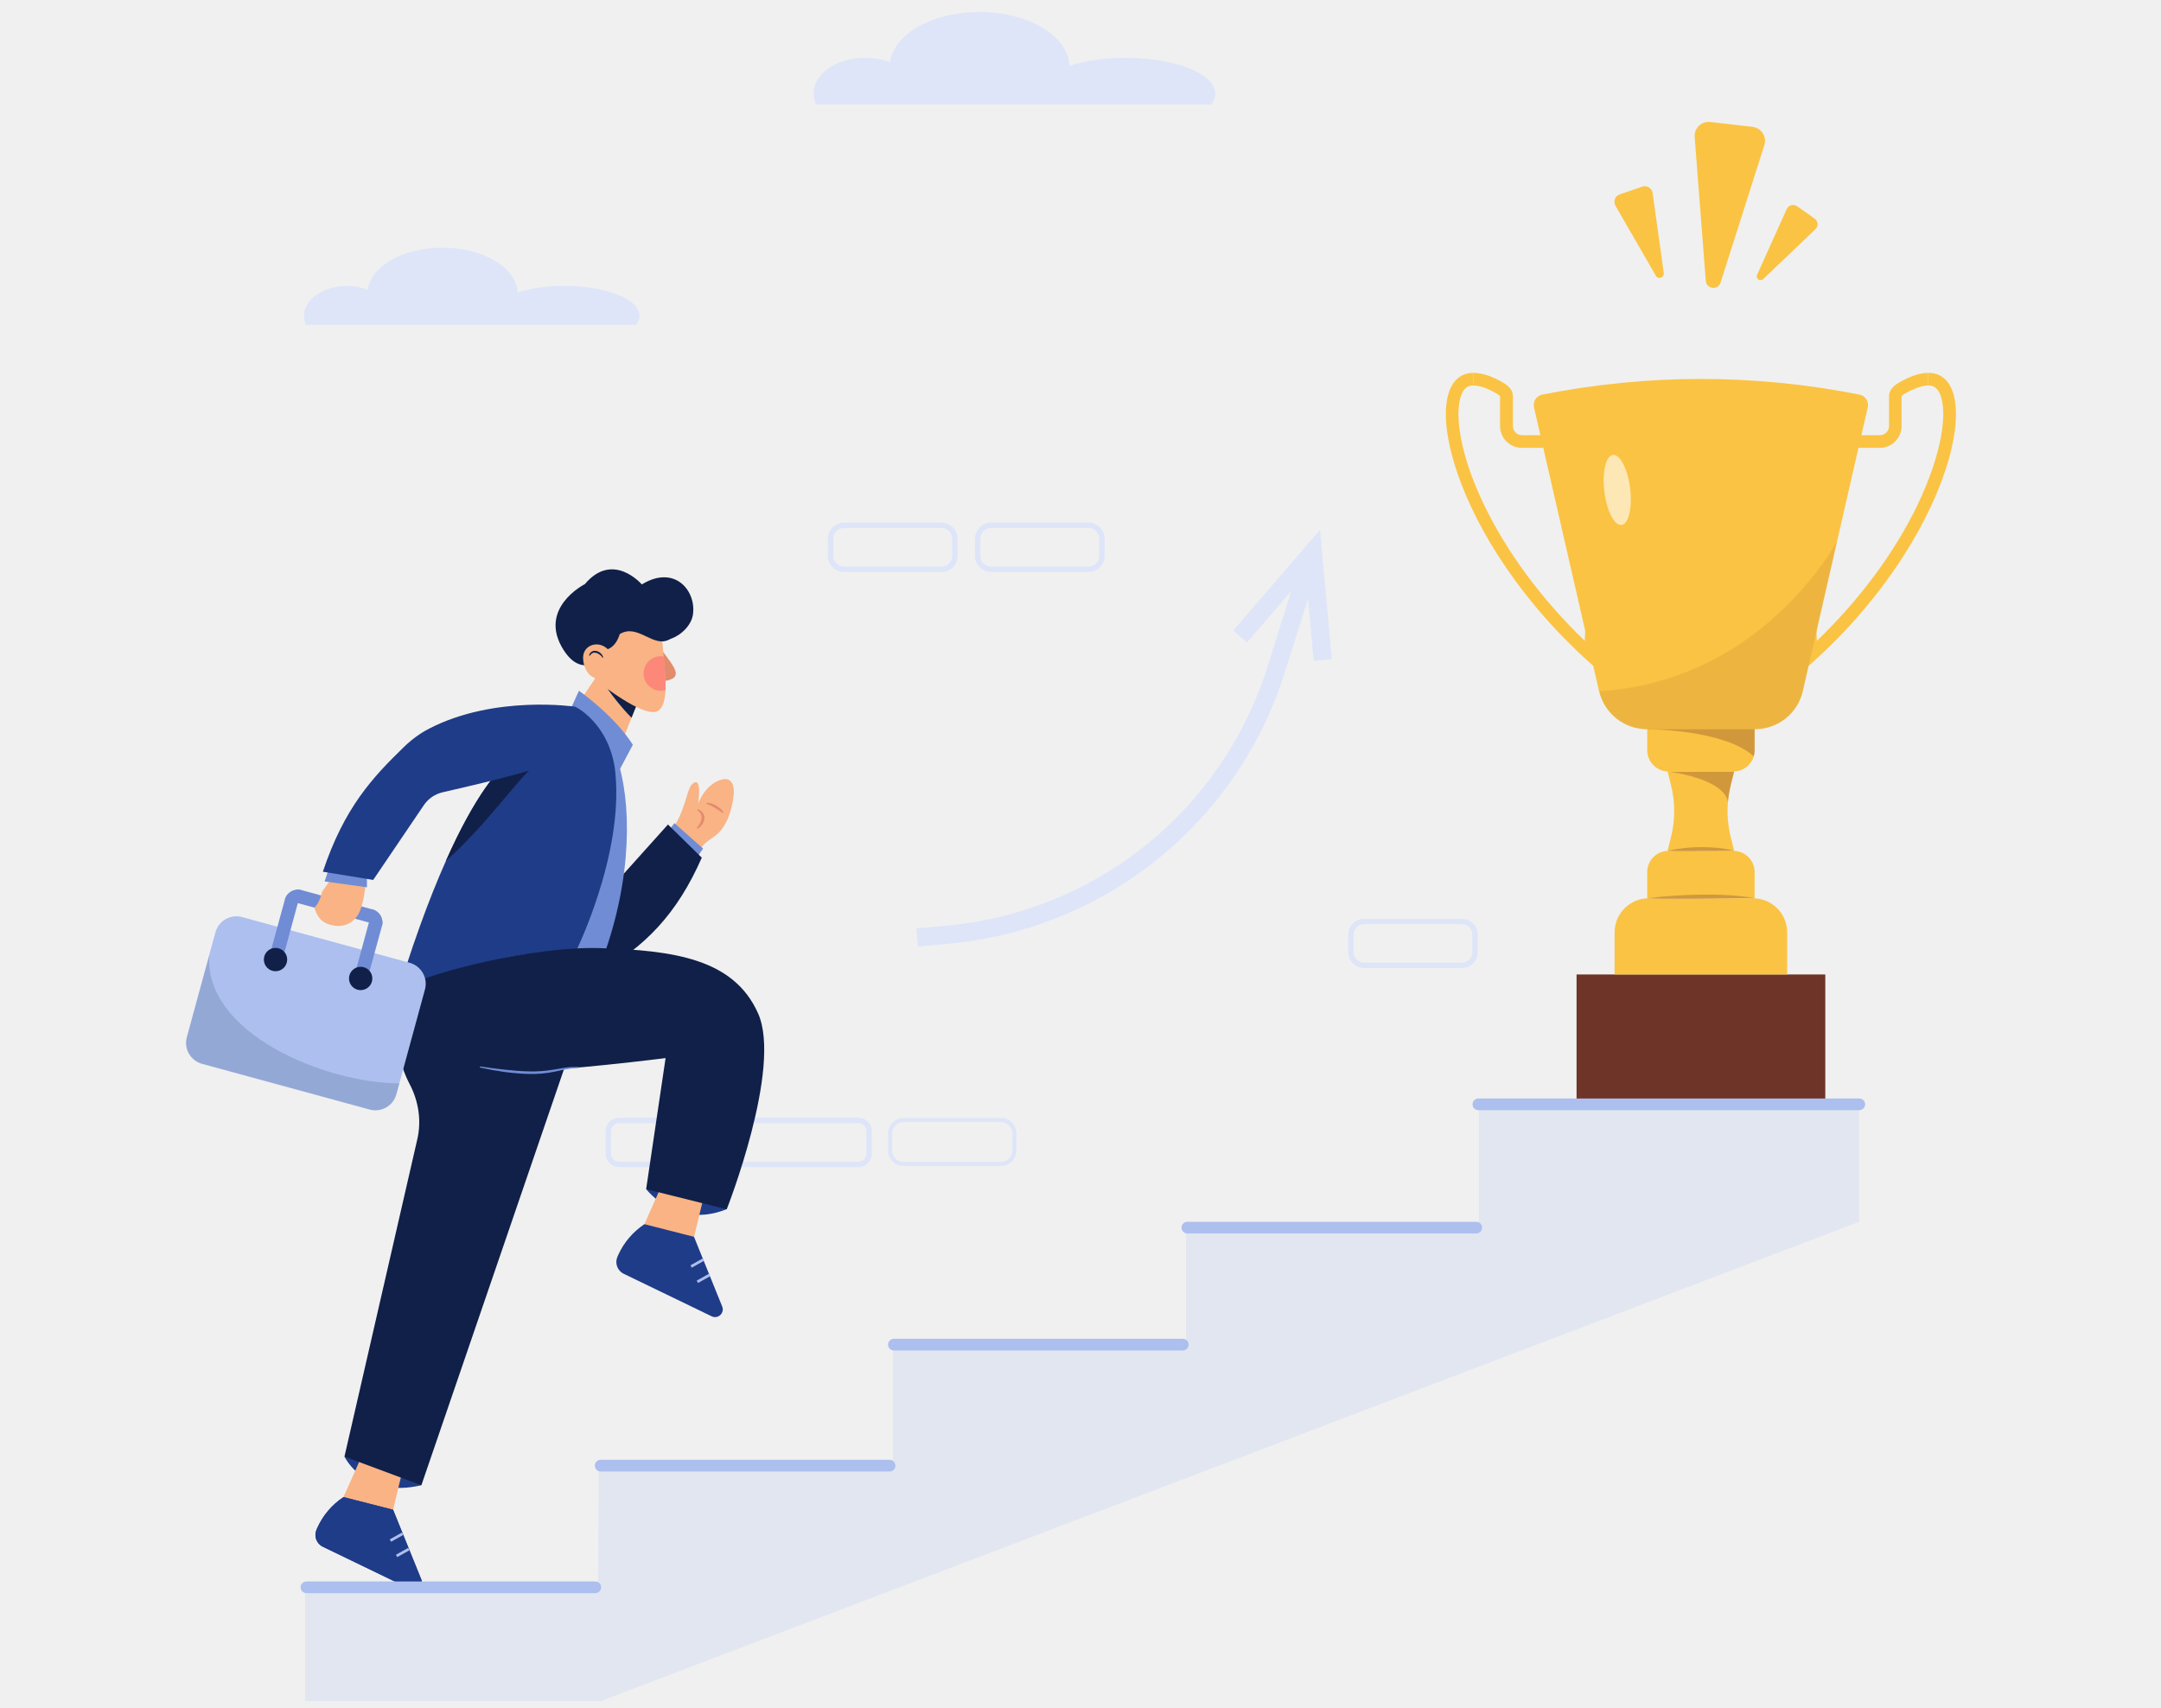
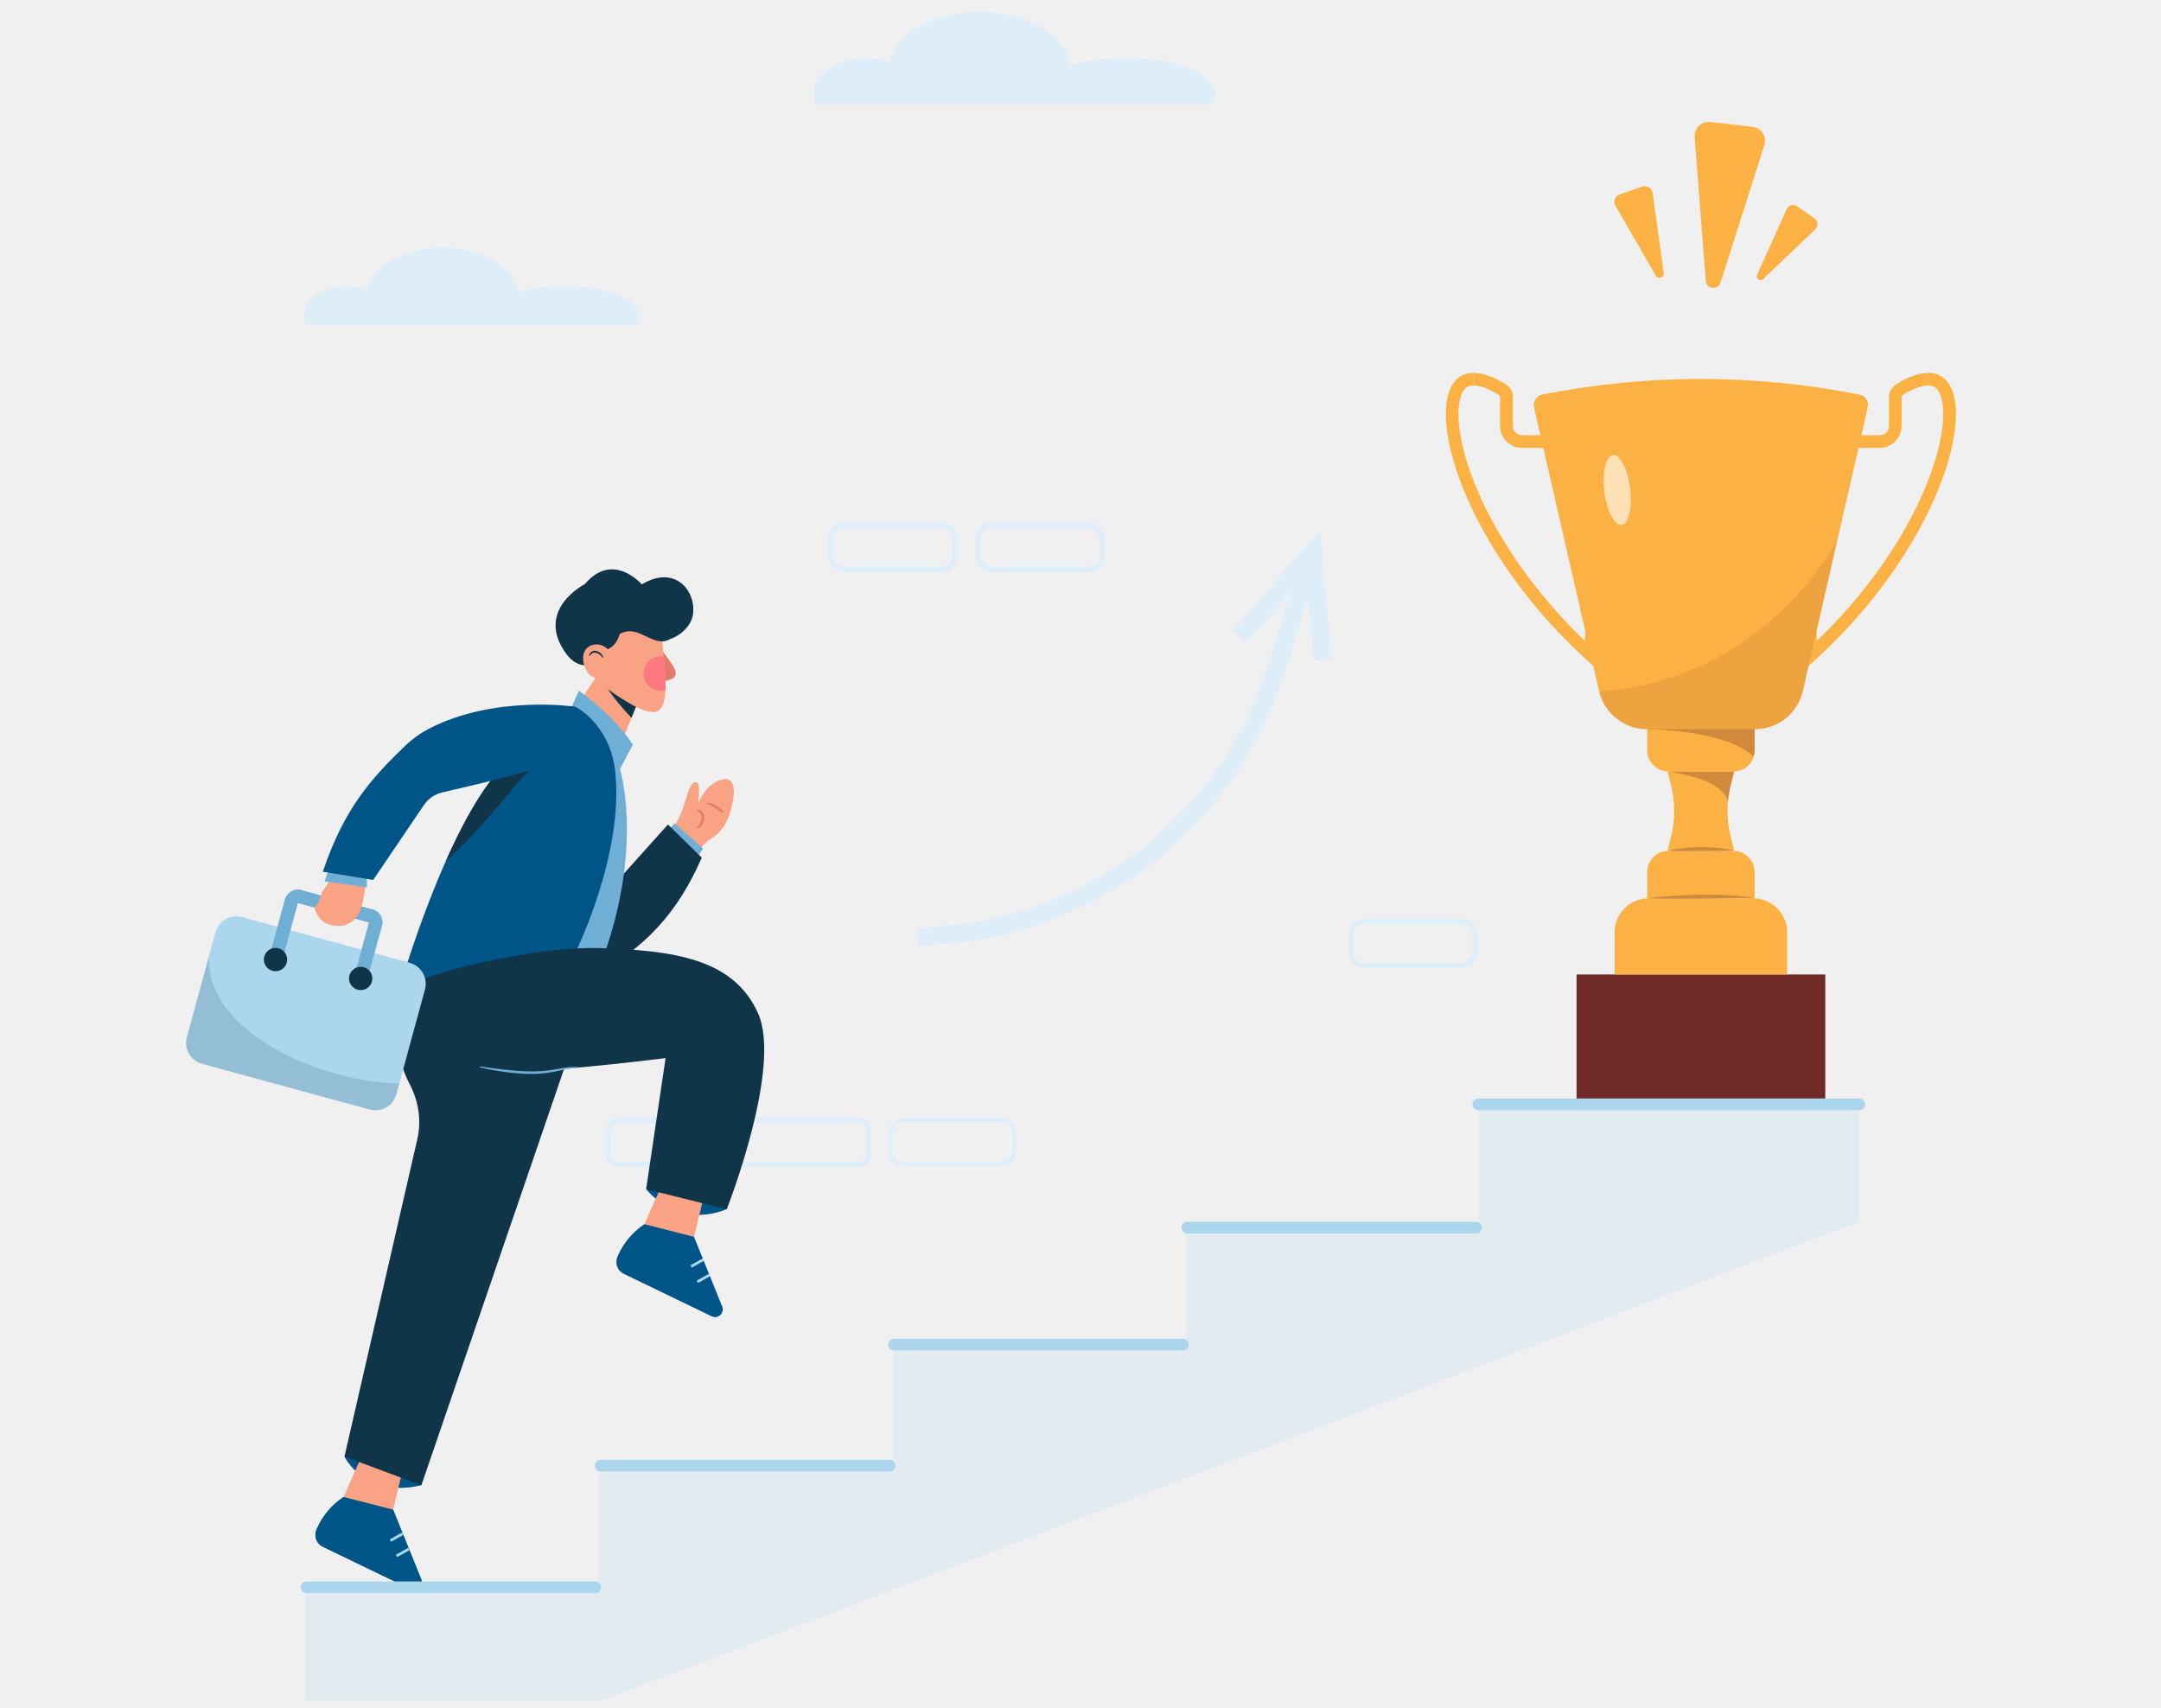
<svg xmlns="http://www.w3.org/2000/svg" version="1.1" id="Layer_1" x="0px" y="0px" viewBox="0 0 2000 1580.1" style="enable-background:new 0 0 2000 1580.1;" xml:space="preserve">
  <style type="text/css">
- 	.st0{fill:none;stroke:#DEE5F8;stroke-width:5;stroke-miterlimit:10;}
- 	.st1{fill:none;stroke:#DEE5F8;stroke-width:3.75;stroke-miterlimit:10;}
- 	.st2{fill:#FBC343;}
- 	.st3{fill:#6F3428;}
- 	.st4{opacity:0.3;fill:#6F3428;enable-background:new    ;}
+ 	.st0{fill:none;stroke:#DEEEF8;stroke-width:5;stroke-miterlimit:10;}
+ 	.st1{fill:none;stroke:#DEEEF8;stroke-width:3.75;stroke-miterlimit:10;}
+ 	.st2{fill:#FBB143;}
+ 	.st3{fill:#6F2A28;}
+ 	.st4{opacity:0.3;fill:#6F2A28;enable-background:new    ;}
	.st5{opacity:0.6;fill:#FFFFFF;enable-background:new    ;}
- 	.st6{opacity:0.1;fill:#6F3428;enable-background:new    ;}
+ 	.st6{opacity:0.1;fill:#6F2A28;enable-background:new    ;}
	.st7{opacity:0.3;}
- 	.st8{fill:#102048;}
- 	.st9{fill:#E28B6D;}
- 	.st10{fill:#F9B384;}
- 	.st11{fill:#FC8879;}
- 	.st12{fill:#708CD5;}
- 	.st13{fill:#1F3C88;}
- 	.st14{fill:#ACBFEE;}
- 	.st15{opacity:0.15;fill:#102048;enable-background:new    ;}
- 	.st16{opacity:0.2;fill:#ACBFEE;enable-background:new    ;}
- 	.st17{fill:#DEE5F8;}
+ 	.st8{fill:#103448;}
+ 	.st9{fill:#E27B6D;}
+ 	.st10{fill:#F9A384;}
+ 	.st11{fill:#FC7980;}
+ 	.st12{fill:#70AFD5;}
+ 	.st13{fill:#005588;}
+ 	.st14{fill:#ACD6EE;}
+ 	.st15{opacity:0.15;fill:#103448;enable-background:new    ;}
+ 	.st16{opacity:0.2;fill:#ACD6EE;enable-background:new    ;}
+ 	.st17{fill:#DEEEF8;}
</style>
  <g>
    <g>
      <path class="st0" d="M794.4,1077.7H572.9c-5.5,0-9.9-4.4-9.9-9.9v-20.9c0-5.5,4.4-9.9,9.9-9.9h221.5c5.5,0,9.9,4.4,9.9,9.9v20.9    C804.3,1073.3,799.9,1077.7,794.4,1077.7z" />
      <path class="st1" d="M926.4,1077.3h-90.2c-6.9,0-12.4-5.6-12.4-12.4V1049c0-6.9,5.6-12.4,12.4-12.4h90.2c6.9,0,12.4,5.6,12.4,12.4    v15.9C938.8,1071.7,933.3,1077.3,926.4,1077.3z" />
      <path class="st0" d="M871.3,526.9h-90.2c-6.9,0-12.4-5.6-12.4-12.4v-15.9c0-6.9,5.6-12.4,12.4-12.4h90.2c6.9,0,12.4,5.6,12.4,12.4    v15.9C883.8,521.4,878.2,526.9,871.3,526.9z" />
      <path class="st0" d="M1007.4,526.9h-90.2c-6.9,0-12.4-5.6-12.4-12.4v-15.9c0-6.9,5.6-12.4,12.4-12.4h90.2    c6.9,0,12.4,5.6,12.4,12.4v15.9C1019.8,521.4,1014.2,526.9,1007.4,526.9z" />
      <path class="st0" d="M1352.8,893.5h-90.2c-6.9,0-12.4-5.6-12.4-12.4v-15.9c0-6.9,5.6-12.4,12.4-12.4h90.2    c6.9,0,12.4,5.6,12.4,12.4v15.9C1365.3,887.9,1359.7,893.5,1352.8,893.5z" />
    </g>
    <g>
-       <path class="st2" d="M1784.6,345.1v11.7c3.9,0,8.4,1.1,11.3,9c3.3,8.7,3.4,22.5,0.4,38.7c-3.4,18.3-10.6,39.4-20.8,61.1    c-21.2,44.6-54.1,89.2-94,127.5l-5.9-130.4l34.8-48.2h29.3c11.2,0,20.2-9.1,20.2-20.2v-27.5c0.2-0.3,0.9-1.2,3.1-2.5    c10.7-6.2,17.6-7.5,21.4-7.5V345.1 M1784.6,345.1c-7.5,0-16.6,2.9-27.3,9.1c-4.9,2.9-9,6.9-9,12.5v27.6c0,4.7-3.8,8.5-8.5,8.5    h-35.3l-40.7,56.4l7.2,159.6C1807.6,500.1,1839.8,345.1,1784.6,345.1L1784.6,345.1z" />
-       <path class="st2" d="M1363.8,345.1v11.7c3.9,0,10.8,1.3,21.4,7.5c2.2,1.3,3,2.2,3.1,2.5v27.5c0,11.2,9.1,20.2,20.2,20.2h29.3    l34.8,48.2l-5.9,130.4c-39.9-38.3-72.8-82.9-94-127.5c-10.3-21.7-17.5-42.8-20.8-61.1c-3-16.3-2.8-30,0.4-38.7c3-7.9,7.4-9,11.3-9    V345.1 M1363.8,345.1c-55.2,0-23.1,155,113.7,273.7l7.2-159.6l-40.7-56.4h-35.3c-4.7,0-8.5-3.8-8.5-8.5v-27.6    c0-5.7-4.1-9.7-9-12.5C1380.4,347.9,1371.3,345.1,1363.8,345.1L1363.8,345.1z" />
+       <path class="st2" d="M1784.6,345.1v11.7c3.9,0,8.4,1.1,11.3,9c3.3,8.7,3.4,22.5,0.4,38.7c-3.4,18.3-10.6,39.4-20.8,61.1    c-21.2,44.6-54.1,89.2-94,127.5l-5.9-130.4l34.8-48.2h29.3c11.2,0,20.2-9.1,20.2-20.2v-27.5c0.2-0.3,0.9-1.2,3.1-2.5    c10.7-6.2,17.6-7.5,21.4-7.5v-11.7 M1784.6,345.1c-7.5,0-16.6,2.9-27.3,9.1c-4.9,2.9-9,6.9-9,12.5v27.6c0,4.7-3.8,8.5-8.5,8.5    h-35.3l-40.7,56.4l7.2,159.6C1807.6,500.1,1839.8,345.1,1784.6,345.1L1784.6,345.1z" />
+       <path class="st2" d="M1363.8,345.1v11.7c3.9,0,10.8,1.3,21.4,7.5c2.2,1.3,3,2.2,3.1,2.5v27.5c0,11.2,9.1,20.2,20.2,20.2h29.3    l34.8,48.2l-5.9,130.4c-39.9-38.3-72.8-82.9-94-127.5c-10.3-21.7-17.5-42.8-20.8-61.1c-3-16.3-2.8-30,0.4-38.7c3-7.9,7.4-9,11.3-9    v-11.7 M1363.8,345.1c-55.2,0-23.1,155,113.7,273.7l7.2-159.6l-40.7-56.4h-35.3c-4.7,0-8.5-3.8-8.5-8.5v-27.6    c0-5.7-4.1-9.7-9-12.5C1380.4,347.9,1371.3,345.1,1363.8,345.1L1363.8,345.1z" />
      <rect x="1459.1" y="901.9" class="st3" width="230.2" height="119.4" />
      <path class="st2" d="M1654,901.9h-159.7v-39c0-17.4,14.1-31.5,31.5-31.5h96.7c17.4,0,31.5,14.1,31.5,31.5V901.9z" />
      <path class="st2" d="M1623.9,831.4h-99.4v-24.3c0-10.8,8.8-19.6,19.6-19.6h60.2c10.8,0,19.6,8.8,19.6,19.6L1623.9,831.4    L1623.9,831.4z" />
      <path class="st2" d="M1601.9,775.2l3.1,12.3h-61.7l3.1-12.3c4.1-16.3,4.1-32.7,0-49l-3.1-12.3h61.7l-3.1,12.3    c-1.3,5.4-2.2,10.8-2.7,16.2C1598.2,753.3,1599.2,764.3,1601.9,775.2z" />
      <path class="st4" d="M1605,714l-3.1,12.3c-1.3,5.4-2.2,10.8-2.7,16.2c-3.4-22.5-55.8-28.4-55.8-28.4L1605,714L1605,714z" />
-       <path class="st2" d="M1623.9,670.1v24.2c0,2-0.3,3.9-0.8,5.8c-2.4,8-9.9,13.9-18.8,13.9h-60.2c-10.8,0-19.6-8.8-19.6-19.6v-24.2    H1623.9z" />
+       <path class="st2" d="M1623.9,670.1v24.2c0,2-0.3,3.9-0.8,5.8c-2.4,8-9.9,13.9-18.8,13.9h-60.2c-10.8,0-19.6-8.8-19.6-19.6v-24.2    h99.4V670.1z" />
      <path class="st4" d="M1623.9,670.1v24.2c0,2-0.3,3.9-0.8,5.8c-26.6-24.4-94-25.1-98.6-25.2v-4.8H1623.9z" />
      <path class="st2" d="M1728.6,377l-28.5,124.5l-31.6,138.1c-4.7,20.7-23.1,35.3-44.3,35.3h-99.9c-21.1,0-39.4-14.5-44.3-35.1    c0-0.1,0-0.1-0.1-0.2L1419.7,377c-1.2-5.3,2.2-10.7,7.6-11.8c97.9-19.3,195.8-19.3,293.7,0C1726.4,366.3,1729.8,371.7,1728.6,377z    " />
-       <path class="st5" d="M1508.7,452c2.2,17.9-1.4,33.1-8,33.9c-6.6,0.8-13.7-13.1-15.9-31c-2.2-17.9,1.4-33.1,8-33.9    C1499.3,420.2,1506.5,434.1,1508.7,452z" />
+       <path class="st5" d="M1508.7,452c2.2,17.9-1.4,33.1-8,33.9s-13.7-13.1-15.9-31c-2.2-17.9,1.4-33.1,8-33.9    C1499.3,420.2,1506.5,434.1,1508.7,452z" />
      <path class="st6" d="M1700.1,501.5l-31.6,138.1c-4.7,20.7-23.1,35.3-44.3,35.3h-99.9c-21.1,0-39.4-14.5-44.3-35.1    C1589.8,632.9,1662.8,563.2,1700.1,501.5z" />
      <g class="st7">
        <path class="st3" d="M1543.3,787.5c5.1-1.3,10.2-2,15.3-2.6c5.1-0.6,10.3-0.8,15.5-0.9c10.3,0,20.8,0.7,30.8,3.4     c-5.2,0.1-10.3,0.1-15.4,0.2l-15.4,0.1C1564,787.9,1553.7,788,1543.3,787.5z" />
      </g>
      <g class="st7">
        <path class="st3" d="M1524.5,831.4c16.5-2.2,33.1-3.1,49.7-3.4c8.3-0.1,16.6,0,24.9,0.5c8.3,0.4,16.6,1.2,24.8,2.9     c-8.3-0.3-16.6-0.1-24.9,0l-24.8,0.4C1557.6,831.9,1541.1,832.1,1524.5,831.4z" />
      </g>
      <g>
        <path class="st2" d="M1529.5,178.6l10.3,74.1c0.6,4.3-5.2,6.3-7.3,2.5l-37.4-64.8c-2.3-4-0.4-9,4-10.5l20.9-7.2     C1524.2,171.3,1528.8,174.1,1529.5,178.6z" />
        <path class="st2" d="M1632.9,134.3l-40.5,127.2c-2.3,7.4-13.1,6.1-13.7-1.6l-10.3-133.1c-0.6-8.2,6.3-14.8,14.5-13.9l39.1,4.5     C1630.1,118.4,1635.4,126.5,1632.9,134.3z" />
        <path class="st2" d="M1680.1,212.2l-48.3,46.1c-2.8,2.7-7.2-0.5-5.6-4l27.4-60.8c1.7-3.7,6.3-5,9.7-2.6l16.1,11.4     C1682.7,204.6,1683.1,209.4,1680.1,212.2z" />
      </g>
    </g>
    <g>
      <g>
        <path class="st8" d="M594,588.3c21.7,13.5,44.7-4,47.2-18.8c3.8-22.1-16.4-47.5-47.2-28.6c0,0-26.7-31.2-52.7-0.3     c0,0-44.3,22.3-19.7,61c24.5,38.6,55.4-14,55.4-14L594,588.3z" />
        <path class="st9" d="M609.7,598c11.9,15.9,17.1,22.2,15.4,27.2c-1.7,5-13.5,5.4-13.5,5.4L609.7,598z" />
        <polygon class="st10" points="591.3,647.3 584.5,664.3 558.2,730 515.8,679.8 555.8,620.6 579.7,638.6    " />
        <path class="st8" d="M591.3,647.3l-6.8,17c-9.3-9.2-18.3-21.2-22-26.5l17.2,0.8L591.3,647.3z" />
        <path class="st10" d="M615.9,638.7c-0.4,9-2.2,15.9-6.5,19c-12.6,8.9-58.8-29-58.8-29l-3.2-53.4l64.9,4.6     c0.1,8.6,1,18.2,1.9,27.8C615.3,618.8,616.3,629.8,615.9,638.7z" />
        <path class="st8" d="M553.5,601.5c15.9,3,20-14.6,20-14.6c17-10.4,31.1,13.6,46.4,4.7l2.4-30.7l-67.3-3.4l-24.3,15.6l6.9,18.8     L553.5,601.5z" />
        <path class="st10" d="M563.5,601.9c-8.5-9.7-22.4-5.6-23.7,4.9s7.3,28,21.3,17.8L563.5,601.9z" />
-         <path class="st11" d="M615.9,638.7c-1.3,0.4-2.8,0.6-4.3,0.6c-8.8,0-16-7.2-16-16c0-8.8,7.2-16,16-16c0.9,0,1.8,0.1,2.7,0.2     C615.3,618.8,616.3,629.8,615.9,638.7z" />
-         <path class="st8" d="M557.6,608.8c-0.5-1.1-1.4-2.1-2.4-2.8c-1-0.7-2.1-1.4-3.3-1.7c-1.2-0.3-2.3-0.4-3.4,0.1     c-1,0.4-1.9,1.4-2.6,2.5l-0.7-0.3c0.3-1.4,1.2-2.8,2.6-3.6c1.4-0.8,3.2-0.8,4.6-0.4c1.5,0.5,2.8,1.2,3.8,2.3c1,1,1.9,2.4,2,3.9     L557.6,608.8z" />
+         <path class="st11" d="M615.9,638.7c-1.3,0.4-2.8,0.6-4.3,0.6c-8.8,0-16-7.2-16-16s7.2-16,16-16c0.9,0,1.8,0.1,2.7,0.2     C615.3,618.8,616.3,629.8,615.9,638.7z" />
+         <path class="st8" d="M557.6,608.8c-0.5-1.1-1.4-2.1-2.4-2.8s-2.1-1.4-3.3-1.7s-2.3-0.4-3.4,0.1c-1,0.4-1.9,1.4-2.6,2.5l-0.7-0.3     c0.3-1.4,1.2-2.8,2.6-3.6c1.4-0.8,3.2-0.8,4.6-0.4c1.5,0.5,2.8,1.2,3.8,2.3c1,1,1.9,2.4,2,3.9H557.6z" />
      </g>
      <g>
        <path class="st10" d="M619.9,770.1c14-16.3,15.4-39.6,20.7-44.4c9.9-8.9,5.4,18.3,5.4,18.3s6.4-18.3,21.9-22.5     c10.1-2.7,11.9,6.7,11.1,14.6c-1.5,13.1-5.8,28.1-16.3,36.8c-4.5,3.7-10.3,6.5-13.5,11.5c-1.8,2.8-3.4,6.1-4.3,9.3L619.9,770.1z" />
        <polygon class="st12" points="617.6,770.6 624.1,761.8 650.7,785.4 643.3,796.1    " />
        <path class="st8" d="M533.8,857.1l84.4-94l31.3,30.7c-22.4,50.9-52.1,83.6-99.6,108.6L533.8,857.1z" />
        <path class="st9" d="M653.8,743.2c1.7-0.3,3.3,0.1,4.8,0.5c1.5,0.5,2.9,1.2,4.2,1.9c1.3,0.8,2.6,1.7,3.8,2.7c1.2,1.1,2.3,2,3,3.8     l-0.9,0.3c-0.8-0.8-2.3-1.6-3.4-2.4c-1.2-0.8-2.5-1.5-3.7-2.3c-1.2-0.7-2.5-1.4-3.8-2.1c-1.3-0.6-2.6-1.2-3.9-1.5L653.8,743.2z" />
-         <path class="st9" d="M645.8,748.9c1.7,0.7,3.4,1.6,4.6,3.3c1.2,1.6,1.7,3.8,1.4,5.8c-0.2,2-1,3.8-2.1,5.3     c-1.1,1.5-2.5,2.9-4.5,3.5l-0.3-0.9c1.2-0.9,2.2-2.4,2.9-3.8c0.8-1.4,1.3-3,1.5-4.5c0.2-1.5,0-3-0.7-4.3c-0.7-1.4-2-2.4-3.3-3.6     L645.8,748.9z" />
+         <path class="st9" d="M645.8,748.9c1.7,0.7,3.4,1.6,4.6,3.3c1.2,1.6,1.7,3.8,1.4,5.8c-0.2,2-1,3.8-2.1,5.3s-2.5,2.9-4.5,3.5     l-0.3-0.9c1.2-0.9,2.2-2.4,2.9-3.8c0.8-1.4,1.3-3,1.5-4.5s0-3-0.7-4.3c-0.7-1.4-2-2.4-3.3-3.6L645.8,748.9z" />
      </g>
      <path class="st12" d="M353.5,857.1l-89.8-24.5l0,0c1.8-6.7,8.7-10.6,15.3-8.8l65.7,17.9C351.3,843.5,355.3,850.4,353.5,857.1    L353.5,857.1z" />
      <g>
        <path class="st13" d="M318.8,1348.1c0,0,18.4,39.1,71.2,26.5l-25.5-33.8L318.8,1348.1z" />
        <g>
          <polygon class="st10" points="336.7,1343.3 317.9,1385.6 338.4,1418 363.8,1397.3 375,1350.7     " />
        </g>
        <g>
          <g>
            <path class="st13" d="M317.9,1385.6l45.9,11.7l26.1,64.5c2.4,6-3.8,11.9-9.7,9.1l-81.5-39.4c-5.9-2.9-8.4-9.9-5.7-15.9l0.7-1.6       C298.9,1402.5,307.3,1392.6,317.9,1385.6L317.9,1385.6z" />
          </g>
          <g>
            <path class="st13" d="M317.9,1385.6l45.9,11.7l26.1,64.5c2.4,6-3.8,11.9-9.7,9.1l-81.5-39.4c-5.9-2.9-8.4-9.9-5.7-15.9l0.7-1.6       C298.9,1402.5,307.3,1392.6,317.9,1385.6L317.9,1385.6z" />
          </g>
        </g>
        <g>
-           <rect x="360.5" y="1421.4" transform="matrix(0.8724 -0.4888 0.4888 0.8724 -648.5644 360.9279)" class="st14" width="13" height="2.5" />
-           <rect x="366.2" y="1435.6" transform="matrix(0.8719 -0.4897 0.4897 0.8719 -655.8818 366.6147)" class="st14" width="13" height="2.5" />
+           <rect x="360.5" y="1421.4" transform="matrix(0.8724 -0.4888 0.4888 0.8724 -648.5627 360.9235)" class="st14" width="13" height="2.5" />
+           <rect x="366.2" y="1435.6" transform="matrix(0.8719 -0.4897 0.4897 0.8719 -655.8954 366.586)" class="st14" width="13" height="2.5" />
        </g>
        <path class="st8" d="M379.9,911.8c-8.9,20.9-20.9,53.1-0.7,91.7c8.2,15.7,11,33.7,7,51l-67.4,293.6l71.2,26.5l145.7-425.1     L379.9,911.8z" />
      </g>
      <g>
        <path class="st12" d="M570.5,700.4c14.4,41.3,14.8,111.9-12.5,186.3l-42.2,12l17-137.9L570.5,700.4z" />
        <path class="st12" d="M524.2,664.9l11.6-25.6c0,0,32.7,22.8,49.9,50l-20,37.7L524.2,664.9z" />
      </g>
      <path class="st13" d="M532.7,881.2c-112-3.6-170.7,59.2-170.3,56.8c18-61.2,35-106.9,50.2-141c27.5-61.9,49.2-85.8,60.5-94.8    c5.5-4.4,8.5-5.3,8.5-5.3l51-42.7c4.4,2.3,8.6,5.5,12.4,9.1c14.4,13.5,22.6,32.2,24.5,51.8C577.2,791.7,532.7,881.2,532.7,881.2z" />
      <path class="st8" d="M500.3,704.5c-16.4,8.7-44.8,54-87.7,92.4c27.5-61.9,49.2-85.8,60.5-94.8L500.3,704.5z" />
      <g>
-         <path class="st10" d="M316.1,799.7l-18,25.6c0,0-2.2,10.5-7.1,14.6c0,0,2.2,10.7,10.6,14.5c9.6,4.3,21.5,4.1,29.2-6.9     c7.7-11,8.7-43.6,8.7-43.6L316.1,799.7z" />
+         <path class="st10" d="M316.1,799.7l-18,25.6c0,0-2.2,10.5-7.1,14.6c0,0,2.2,10.7,10.6,14.5c9.6,4.3,21.5,4.1,29.2-6.9     s8.7-43.6,8.7-43.6L316.1,799.7z" />
        <path class="st12" d="M303.7,805c0,1.7-3.3,10.8-3.3,10.8l39.2,5.4v-17.3L303.7,805z" />
        <path class="st13" d="M532.6,654.1c0,0-74.6-11.2-135.3,20.2c-8.6,4.4-16.4,10.2-23.3,16.9c-29.3,28.4-55.4,56.3-75.2,115.6     l46.6,7.6l47-69.4c4.1-5.9,10.2-10.1,17.2-11.7c24.9-5.7,84.5-19.6,93.9-25.1L532.6,654.1z" />
      </g>
      <g>
        <path class="st13" d="M598,1100.5c0,0,28.1,37.4,74.6,18.6l-31-33L598,1100.5z" />
        <g>
          <polygon class="st10" points="615.2,1090.7 596.4,1133 616.9,1165.4 642.3,1144.8 653.6,1098.2     " />
        </g>
        <g>
          <path class="st13" d="M596.4,1133l45.9,11.7l26.1,64.5c2.4,6-3.8,11.9-9.7,9.1l-81.5-39.4c-5.9-2.9-8.4-9.9-5.7-15.9l0.7-1.6      C577.4,1149.9,585.8,1140.1,596.4,1133L596.4,1133z" />
        </g>
        <g>
-           <rect x="638.8" y="1167.7" transform="matrix(0.8724 -0.4888 0.4888 0.8724 -489.0418 464.6146)" class="st14" width="13" height="2.5" />
+           <rect x="638.8" y="1167.7" transform="matrix(0.8724 -0.4888 0.4888 0.8724 -489.0549 464.5878)" class="st14" width="13" height="2.5" />
        </g>
        <g>
-           <rect x="644.6" y="1181.9" transform="matrix(0.8719 -0.4897 0.4897 0.8719 -495.9896 470.4129)" class="st14" width="13" height="2.5" />
+           <rect x="644.6" y="1181.9" transform="matrix(0.8719 -0.4897 0.4897 0.8719 -495.9783 470.4084)" class="st14" width="13" height="2.5" />
        </g>
-         <path class="st8" d="M379.9,911.8c15.3-10.6,113-36.2,175-34.3c68.9,2.1,124.2,9.9,146.7,60.4c22.5,50.5-29,181.3-29,181.3     l-74.6-18.6l18-121.3c0,0-94.4,11.9-139.4,12.4L379.9,911.8z" />
-         <path class="st12" d="M535.7,988.4c-7.7,0-15.1,2-22.6,3.5c-7.6,1.6-15.4,2.2-23.2,2.1c-7.8-0.2-15.5-0.9-23.1-1.9     c-3.8-0.6-7.6-1.2-11.4-1.8c-3.8-0.8-7.6-1.5-11.3-2.3l0.2-1c3.8,0.5,7.6,1,11.4,1.6c3.8,0.5,7.6,1,11.4,1.4     c7.6,0.8,15.3,1.5,22.9,1.6c7.6,0.2,15.2-0.4,22.8-1.7c3.8-0.6,7.5-1.4,11.4-1.9c3.9-0.5,7.8-0.6,11.6-0.5L535.7,988.4z" />
+         <path class="st8" d="M379.9,911.8c15.3-10.6,113-36.2,175-34.3c68.9,2.1,124.2,9.9,146.7,60.4s-29,181.3-29,181.3l-74.6-18.6     l18-121.3c0,0-94.4,11.9-139.4,12.4L379.9,911.8z" />
+         <path class="st12" d="M535.7,988.4c-7.7,0-15.1,2-22.6,3.5c-7.6,1.6-15.4,2.2-23.2,2.1c-7.8-0.2-15.5-0.9-23.1-1.9     c-3.8-0.6-7.6-1.2-11.4-1.8c-3.8-0.8-7.6-1.5-11.3-2.3l0.2-1c3.8,0.5,7.6,1,11.4,1.6c3.8,0.5,7.6,1,11.4,1.4     c7.6,0.8,15.3,1.5,22.9,1.6c7.6,0.2,15.2-0.4,22.8-1.7c3.8-0.6,7.5-1.4,11.4-1.9s7.8-0.6,11.6-0.5L535.7,988.4z" />
      </g>
-       <path class="st14" d="M393.3,915.8l-23.7,86.9l-2.8,10.1c-2.9,10.7-14,17-24.7,14.1l-155.1-42.3c-10.7-2.9-17.1-14-14.1-24.7    l15.6-57.2l10.9-39.8c2.9-10.7,14-17.1,24.7-14.1l155.1,42.3C389.9,894.1,396.2,905.1,393.3,915.8z" />
+       <path class="st14" d="M393.3,915.8l-23.7,86.9l-2.8,10.1c-2.9,10.7-14,17-24.7,14.1L187,984.6c-10.7-2.9-17.1-14-14.1-24.7    l15.6-57.2l10.9-39.8c2.9-10.7,14-17.1,24.7-14.1l155.1,42.3C389.9,894.1,396.2,905.1,393.3,915.8z" />
      <path class="st12" d="M249.8,883.2l13.8-50.5c1.8-6.7,8.7-10.6,15.3-8.8l0,0l-17,62.5L249.8,883.2z" />
      <path class="st12" d="M328.5,901.3l16.2-59.6l0,0c6.7,1.8,10.6,8.7,8.8,15.3l-13,47.5L328.5,901.3z" />
      <circle class="st8" cx="255" cy="888.1" r="10.8" />
      <circle class="st8" cx="333.8" cy="905.6" r="10.8" />
      <path class="st15" d="M369.7,1002.7l-2.8,10.1c-2.9,10.7-14,17-24.7,14.1l-155.1-42.3c-10.7-2.9-17.1-14-14.1-24.7l20.7-75.9    C188.5,955.9,300.3,1002.5,369.7,1002.7z" />
    </g>
    <g>
      <polygon class="st16" points="1720.6,1024.6 1720.6,1130.8 556,1574.4 282.4,1574.4 282.4,1472.2 553.5,1472.2 553.8,1416     554.1,1359.6 826.5,1359.6 826.5,1247 1097.6,1247 1097.6,1137.2 1368.7,1137.2 1368.7,1024.5   " />
      <path class="st14" d="M1094.6,1249.9H827.3c-3,0-5.4-2.4-5.4-5.4l0,0c0-3,2.4-5.4,5.4-5.4h267.4c3,0,5.4,2.4,5.4,5.4l0,0    C1100.1,1247.4,1097.6,1249.9,1094.6,1249.9z" />
      <path class="st14" d="M1366.3,1141.6h-267.4c-3,0-5.4-2.4-5.4-5.4l0,0c0-3,2.4-5.4,5.4-5.4h267.4c3,0,5.4,2.4,5.4,5.4l0,0    C1371.7,1139.1,1369.3,1141.6,1366.3,1141.6z" />
      <path class="st14" d="M1720.8,1027.5h-352.6c-3,0-5.4-2.4-5.4-5.4l0,0c0-3,2.4-5.4,5.4-5.4h352.6c3,0,5.4,2.4,5.4,5.4l0,0    C1726.2,1025,1723.8,1027.5,1720.8,1027.5z" />
      <path class="st14" d="M823.3,1361.9H555.9c-3,0-5.4-2.4-5.4-5.4l0,0c0-3,2.4-5.4,5.4-5.4h267.4c3,0,5.4,2.4,5.4,5.4l0,0    C828.8,1359.4,826.3,1361.9,823.3,1361.9z" />
-       <path class="st14" d="M550.9,1474.5H283.6c-3,0-5.4-2.4-5.4-5.4l0,0c0-3,2.4-5.4,5.4-5.4h267.4c3,0,5.4,2.4,5.4,5.4l0,0    C556.4,1472.1,553.9,1474.5,550.9,1474.5z" />
+       <path class="st14" d="M550.9,1474.5H283.6c-3,0-5.4-2.4-5.4-5.4l0,0c0-3,2.4-5.4,5.4-5.4H551c3,0,5.4,2.4,5.4,5.4l0,0    C556.4,1472.1,553.9,1474.5,550.9,1474.5z" />
    </g>
    <g>
      <g>
        <g>
          <path class="st17" d="M849.5,876l-1.5-16.8l26.8-2.4C1014,844.5,1131,750.4,1173,617.2l34.3-108.8l16.1,5.1l-34.3,108.8      c-44.1,139.8-166.9,238.4-312.8,251.3L849.5,876z" />
        </g>
        <g>
          <polygon class="st17" points="1215.8,611.6 1208.5,531.5 1154.1,594.6 1141.3,583.6 1221.7,490.4 1232.6,610.1     " />
        </g>
      </g>
      <path class="st17" d="M591.9,292.4c0,2.9-1.1,5.6-3.1,8.2H283.1c-1.2-2.6-1.8-5.4-1.8-8.2c0-15.3,17.8-27.8,39.8-27.8    c7,0,13.5,1.3,19.2,3.5c3-21.8,32.9-38.9,69.2-38.9c37.9,0,68.7,18.6,69.5,41.6c11.9-3.9,27.1-6.2,43.6-6.2    C560.9,264.6,591.9,277,591.9,292.4z" />
      <path class="st17" d="M1124.7,86.7c0,3.4-1.3,6.8-3.7,9.9H755.1c-1.4-3.1-2.1-6.4-2.1-9.9c0-18.4,21.3-33.2,47.6-33.2    c8.3,0,16.2,1.5,23,4.1c3.6-26.1,39.3-46.5,82.9-46.5c45.4,0,82.3,22.2,83.2,49.8c14.2-4.6,32.4-7.4,52.2-7.4    C1087.6,53.5,1124.7,68.4,1124.7,86.7z" />
    </g>
  </g>
</svg>
